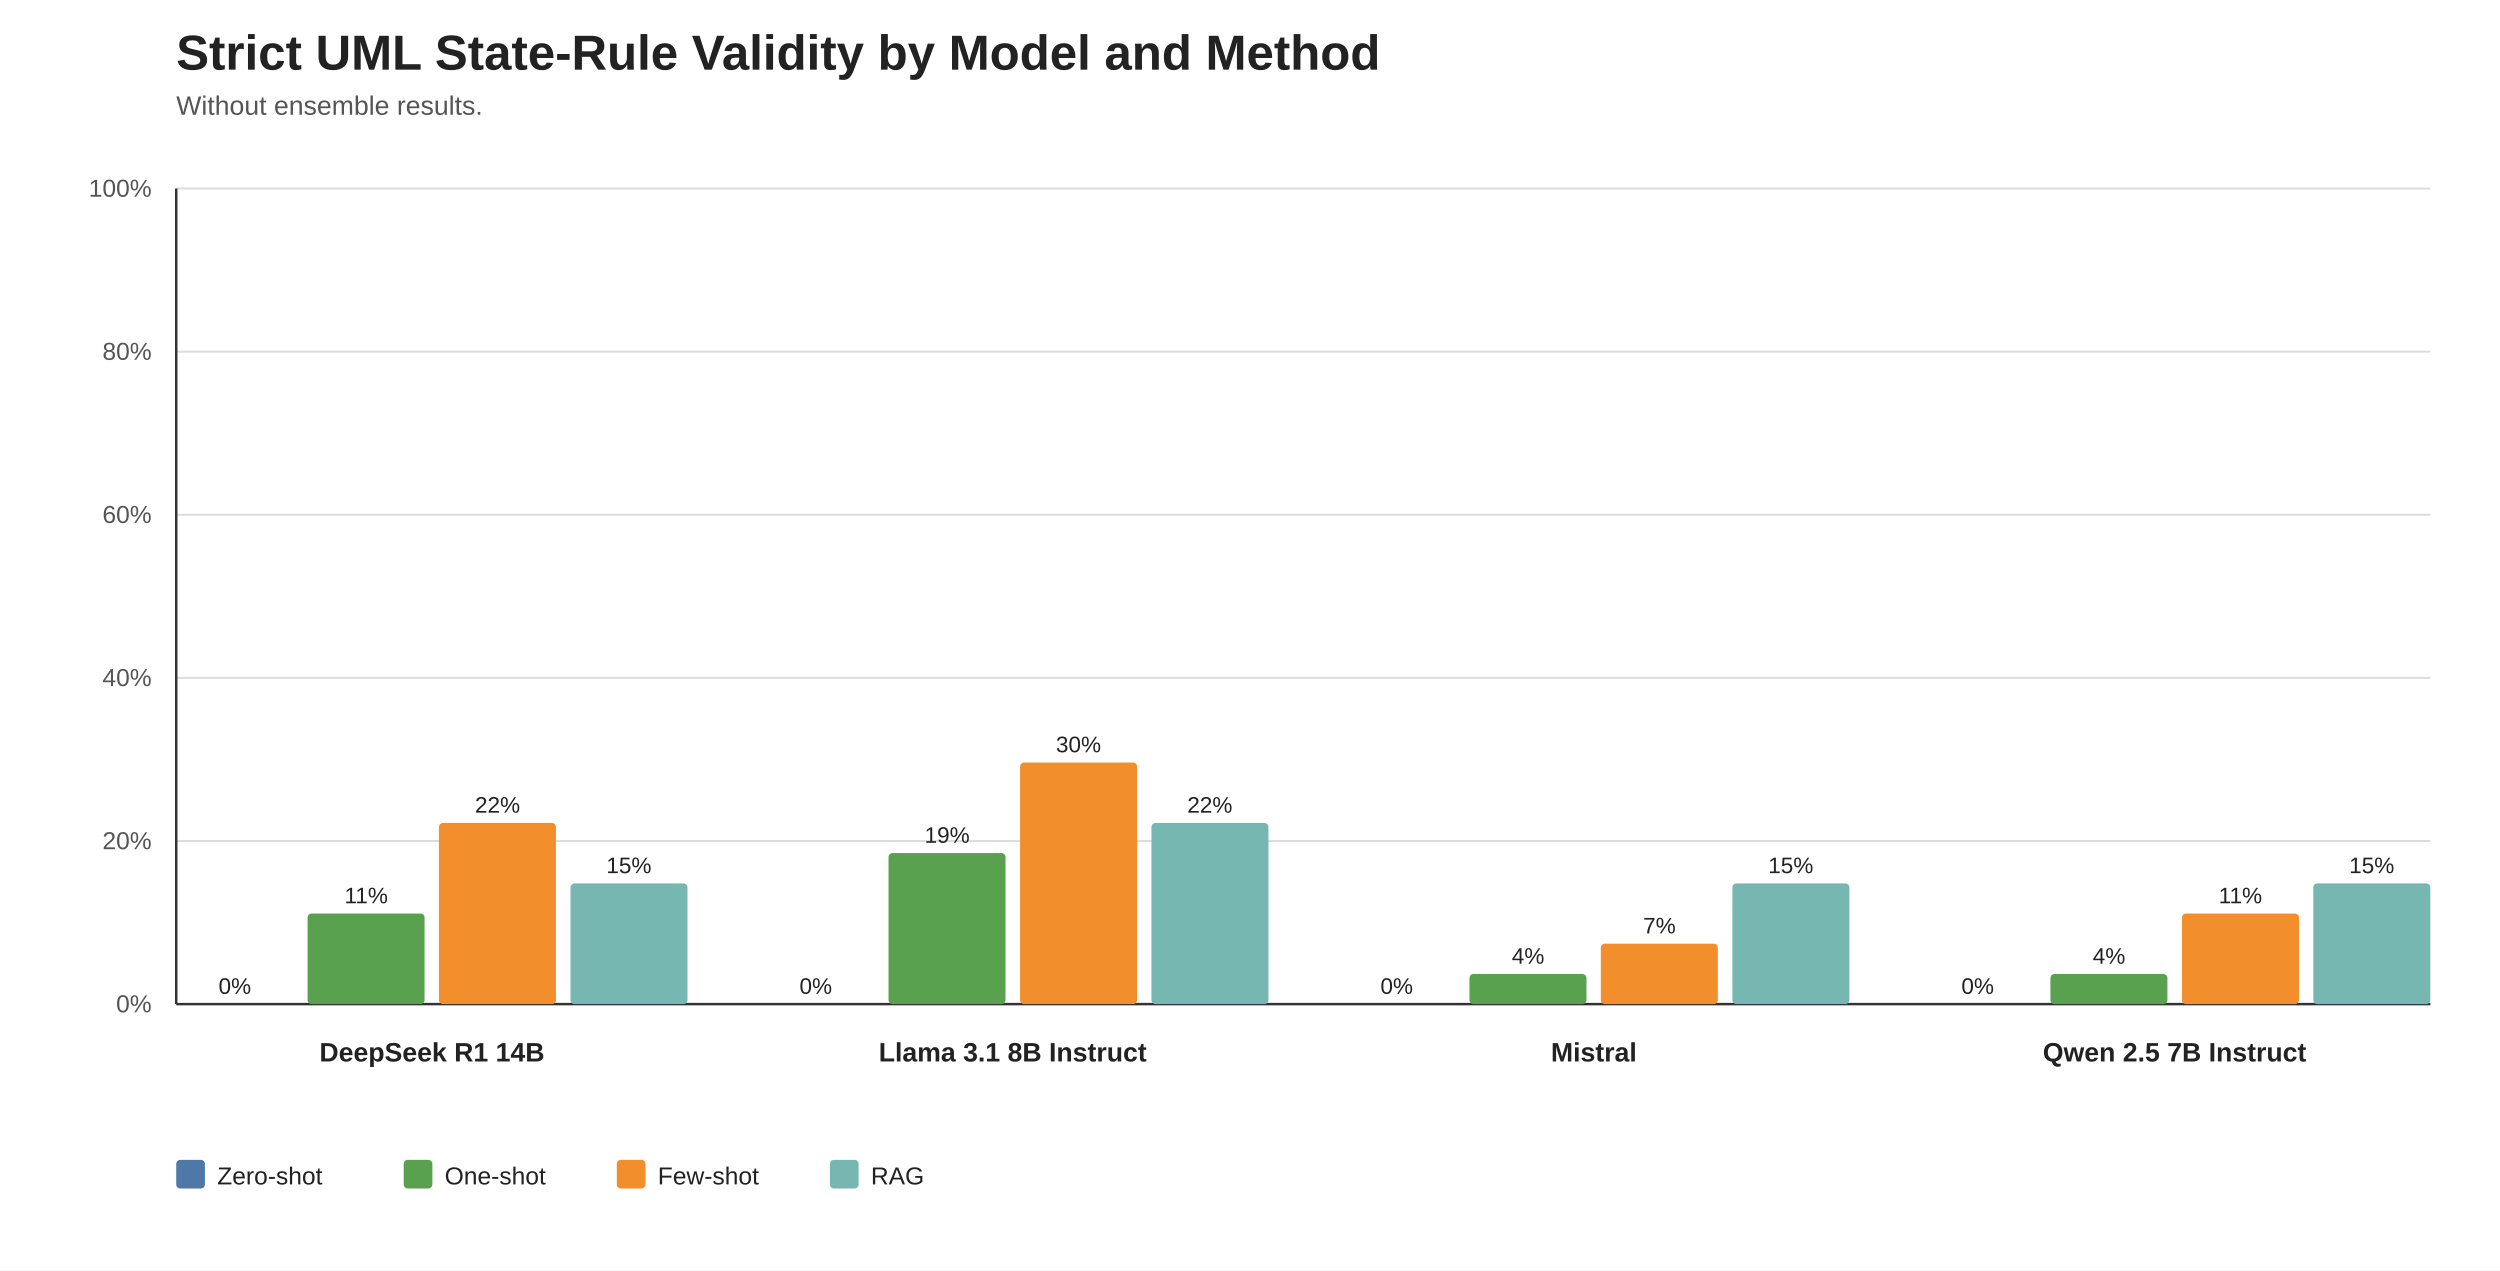
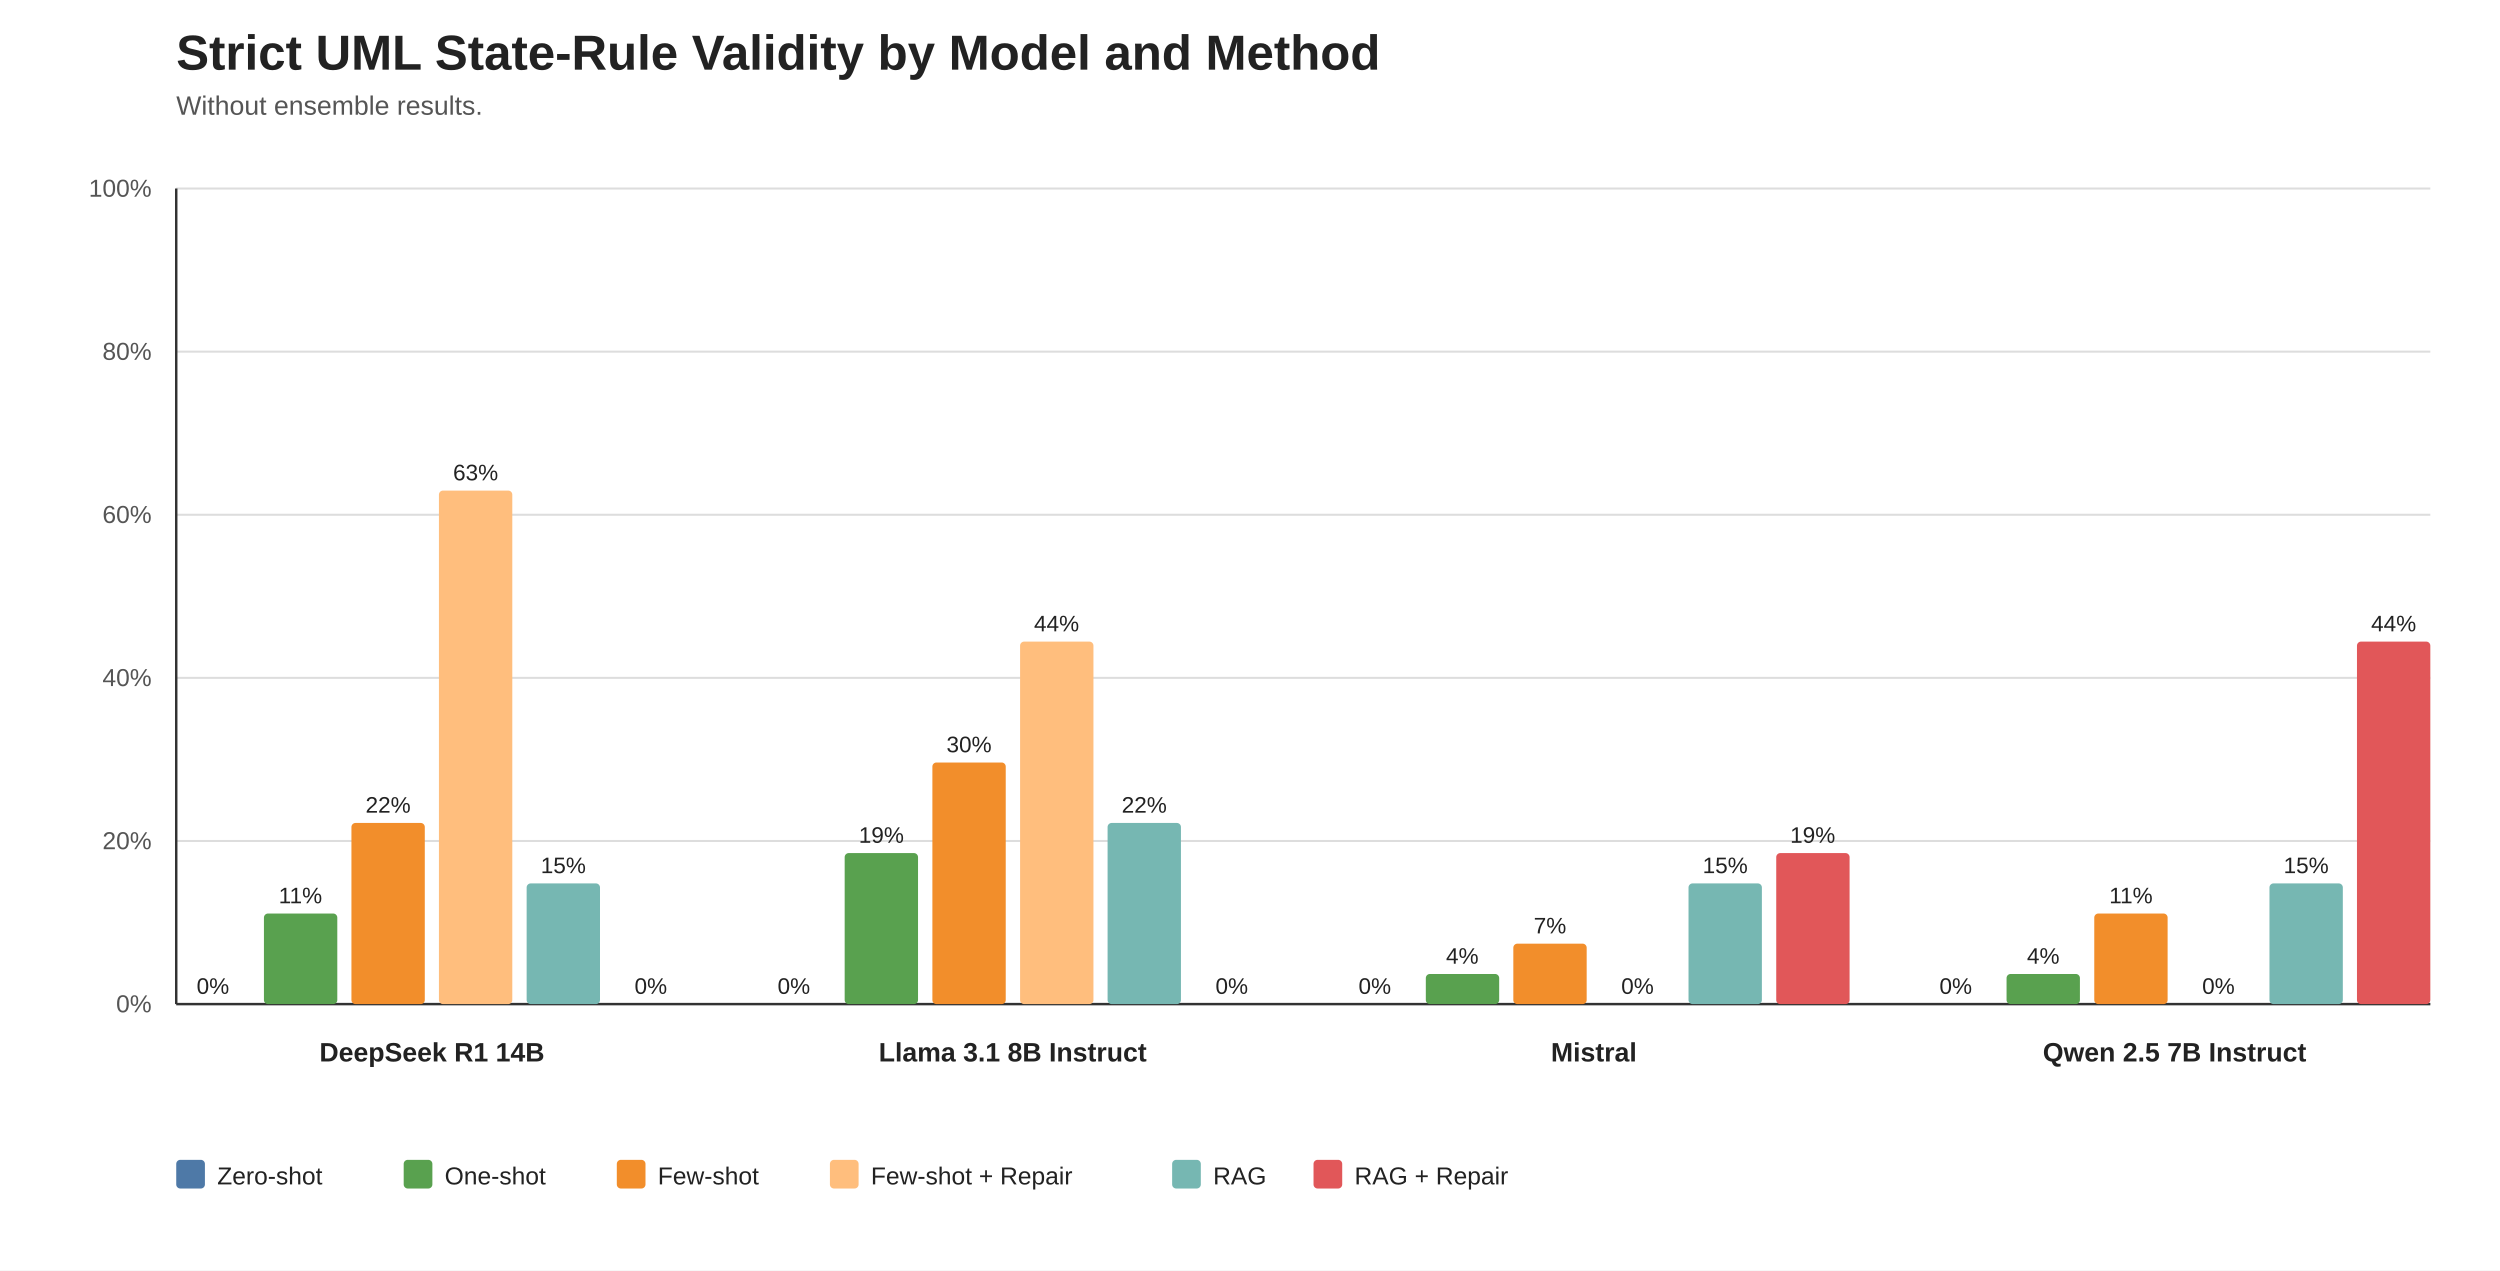
<svg xmlns="http://www.w3.org/2000/svg" width="1220" height="620" viewBox="0 0 1220 620">
  <style>
text { font-family: Arial, Helvetica, sans-serif; fill: #222; }
.title { font-size: 24px; font-weight: 700; }
.subtitle { font-size: 13px; fill: #555; }
.axis { stroke: #333; stroke-width: 1.2; }
.grid { stroke: #ddd; stroke-width: 1; }
.tick { font-size: 12px; fill: #555; }
.model { font-size: 13px; font-weight: 700; }
.value { font-size: 11px; fill: #222; }
.legend { font-size: 12px; }
</style>
  <rect width="100%" height="100%" fill="#fff" />
  <text class="title" x="86" y="34">Strict UML State-Rule Validity by Model and Method</text>
  <text class="subtitle" x="86" y="56">Without ensemble results.</text>
  <line class="grid" x1="86" y1="490.0" x2="1186" y2="490.0" />
  <text class="tick" x="74" y="494.0" text-anchor="end">0%</text>
  <line class="grid" x1="86" y1="410.4" x2="1186" y2="410.4" />
  <text class="tick" x="74" y="414.4" text-anchor="end">20%</text>
  <line class="grid" x1="86" y1="330.8" x2="1186" y2="330.8" />
  <text class="tick" x="74" y="334.8" text-anchor="end">40%</text>
  <line class="grid" x1="86" y1="251.2" x2="1186" y2="251.2" />
  <text class="tick" x="74" y="255.2" text-anchor="end">60%</text>
  <line class="grid" x1="86" y1="171.6" x2="1186" y2="171.6" />
  <text class="tick" x="74" y="175.6" text-anchor="end">80%</text>
  <line class="grid" x1="86" y1="92.0" x2="1186" y2="92.0" />
  <text class="tick" x="74" y="96.0" text-anchor="end">100%</text>
  <line class="axis" x1="86" y1="92" x2="86" y2="490" />
  <line class="axis" x1="86" y1="490" x2="1186" y2="490" />
-   <rect x="86.0" y="490.0" width="57.1" height="0.0" rx="2" fill="#4E79A7" />
-   <text class="value" x="114.6" y="485.0" text-anchor="middle">0%</text>
-   <rect x="150.1" y="445.8" width="57.1" height="44.2" rx="2" fill="#59A14F" />
-   <text class="value" x="178.7" y="440.8" text-anchor="middle">11%</text>
-   <rect x="214.2" y="401.6" width="57.1" height="88.4" rx="2" fill="#F28E2B" />
-   <text class="value" x="242.8" y="396.6" text-anchor="middle">22%</text>
-   <rect x="278.4" y="431.1" width="57.1" height="58.9" rx="2" fill="#76B7B2" />
-   <text class="value" x="306.9" y="426.1" text-anchor="middle">15%</text>
+   <rect x="86.0" y="490.0" width="35.8" height="0.0" rx="2" fill="#4E79A7" />
+   <text class="value" x="103.9" y="485.0" text-anchor="middle">0%</text>
+   <rect x="128.8" y="445.8" width="35.8" height="44.2" rx="2" fill="#59A14F" />
+   <text class="value" x="146.6" y="440.8" text-anchor="middle">11%</text>
+   <rect x="171.5" y="401.6" width="35.8" height="88.4" rx="2" fill="#F28E2B" />
+   <text class="value" x="189.4" y="396.6" text-anchor="middle">22%</text>
+   <rect x="214.2" y="239.4" width="35.8" height="250.6" rx="2" fill="#FFBE7D" />
+   <text class="value" x="232.1" y="234.4" text-anchor="middle">63%</text>
+   <rect x="257.0" y="431.1" width="35.8" height="58.9" rx="2" fill="#76B7B2" />
+   <text class="value" x="274.9" y="426.1" text-anchor="middle">15%</text>
+   <rect x="299.8" y="490.0" width="35.8" height="0.0" rx="2" fill="#E15759" />
+   <text class="value" x="317.6" y="485.0" text-anchor="middle">0%</text>
  <text class="model" x="210.8" y="518" text-anchor="middle">DeepSeek R1 14B</text>
-   <rect x="369.5" y="490.0" width="57.1" height="0.0" rx="2" fill="#4E79A7" />
-   <text class="value" x="398.1" y="485.0" text-anchor="middle">0%</text>
-   <rect x="433.6" y="416.3" width="57.1" height="73.7" rx="2" fill="#59A14F" />
-   <text class="value" x="462.2" y="411.3" text-anchor="middle">19%</text>
-   <rect x="497.8" y="372.1" width="57.1" height="117.9" rx="2" fill="#F28E2B" />
-   <text class="value" x="526.3" y="367.1" text-anchor="middle">30%</text>
-   <rect x="561.9" y="401.6" width="57.1" height="88.4" rx="2" fill="#76B7B2" />
-   <text class="value" x="590.4" y="396.6" text-anchor="middle">22%</text>
+   <rect x="369.5" y="490.0" width="35.8" height="0.0" rx="2" fill="#4E79A7" />
+   <text class="value" x="387.4" y="485.0" text-anchor="middle">0%</text>
+   <rect x="412.2" y="416.3" width="35.8" height="73.7" rx="2" fill="#59A14F" />
+   <text class="value" x="430.1" y="411.3" text-anchor="middle">19%</text>
+   <rect x="455.0" y="372.1" width="35.8" height="117.9" rx="2" fill="#F28E2B" />
+   <text class="value" x="472.9" y="367.1" text-anchor="middle">30%</text>
+   <rect x="497.8" y="313.1" width="35.8" height="176.9" rx="2" fill="#FFBE7D" />
+   <text class="value" x="515.6" y="308.1" text-anchor="middle">44%</text>
+   <rect x="540.5" y="401.6" width="35.8" height="88.4" rx="2" fill="#76B7B2" />
+   <text class="value" x="558.4" y="396.6" text-anchor="middle">22%</text>
+   <rect x="583.2" y="490.0" width="35.8" height="0.0" rx="2" fill="#E15759" />
+   <text class="value" x="601.1" y="485.0" text-anchor="middle">0%</text>
  <text class="model" x="494.2" y="518" text-anchor="middle">Llama 3.1 8B Instruct</text>
-   <rect x="653.0" y="490.0" width="57.1" height="0.0" rx="2" fill="#4E79A7" />
-   <text class="value" x="681.6" y="485.0" text-anchor="middle">0%</text>
-   <rect x="717.1" y="475.3" width="57.1" height="14.7" rx="2" fill="#59A14F" />
-   <text class="value" x="745.7" y="470.3" text-anchor="middle">4%</text>
-   <rect x="781.2" y="460.5" width="57.1" height="29.5" rx="2" fill="#F28E2B" />
-   <text class="value" x="809.8" y="455.5" text-anchor="middle">7%</text>
-   <rect x="845.4" y="431.1" width="57.1" height="58.9" rx="2" fill="#76B7B2" />
-   <text class="value" x="873.9" y="426.1" text-anchor="middle">15%</text>
+   <rect x="653.0" y="490.0" width="35.8" height="0.0" rx="2" fill="#4E79A7" />
+   <text class="value" x="670.9" y="485.0" text-anchor="middle">0%</text>
+   <rect x="695.8" y="475.3" width="35.8" height="14.7" rx="2" fill="#59A14F" />
+   <text class="value" x="713.6" y="470.3" text-anchor="middle">4%</text>
+   <rect x="738.5" y="460.5" width="35.8" height="29.5" rx="2" fill="#F28E2B" />
+   <text class="value" x="756.4" y="455.5" text-anchor="middle">7%</text>
+   <rect x="781.2" y="490.0" width="35.8" height="0.0" rx="2" fill="#FFBE7D" />
+   <text class="value" x="799.1" y="485.0" text-anchor="middle">0%</text>
+   <rect x="824.0" y="431.1" width="35.8" height="58.9" rx="2" fill="#76B7B2" />
+   <text class="value" x="841.9" y="426.1" text-anchor="middle">15%</text>
+   <rect x="866.8" y="416.3" width="35.8" height="73.7" rx="2" fill="#E15759" />
+   <text class="value" x="884.6" y="411.3" text-anchor="middle">19%</text>
  <text class="model" x="777.8" y="518" text-anchor="middle">Mistral</text>
-   <rect x="936.5" y="490.0" width="57.1" height="0.0" rx="2" fill="#4E79A7" />
-   <text class="value" x="965.1" y="485.0" text-anchor="middle">0%</text>
-   <rect x="1000.6" y="475.3" width="57.1" height="14.7" rx="2" fill="#59A14F" />
-   <text class="value" x="1029.2" y="470.3" text-anchor="middle">4%</text>
-   <rect x="1064.8" y="445.8" width="57.1" height="44.2" rx="2" fill="#F28E2B" />
-   <text class="value" x="1093.3" y="440.8" text-anchor="middle">11%</text>
-   <rect x="1128.9" y="431.1" width="57.1" height="58.9" rx="2" fill="#76B7B2" />
-   <text class="value" x="1157.4" y="426.1" text-anchor="middle">15%</text>
+   <rect x="936.5" y="490.0" width="35.8" height="0.0" rx="2" fill="#4E79A7" />
+   <text class="value" x="954.4" y="485.0" text-anchor="middle">0%</text>
+   <rect x="979.2" y="475.3" width="35.8" height="14.7" rx="2" fill="#59A14F" />
+   <text class="value" x="997.1" y="470.3" text-anchor="middle">4%</text>
+   <rect x="1022.0" y="445.8" width="35.8" height="44.2" rx="2" fill="#F28E2B" />
+   <text class="value" x="1039.9" y="440.8" text-anchor="middle">11%</text>
+   <rect x="1064.8" y="490.0" width="35.8" height="0.0" rx="2" fill="#FFBE7D" />
+   <text class="value" x="1082.6" y="485.0" text-anchor="middle">0%</text>
+   <rect x="1107.5" y="431.1" width="35.8" height="58.9" rx="2" fill="#76B7B2" />
+   <text class="value" x="1125.4" y="426.1" text-anchor="middle">15%</text>
+   <rect x="1150.2" y="313.1" width="35.8" height="176.9" rx="2" fill="#E15759" />
+   <text class="value" x="1168.1" y="308.1" text-anchor="middle">44%</text>
  <text class="model" x="1061.2" y="518" text-anchor="middle">Qwen 2.5 7B Instruct</text>
  <rect x="86" y="566" width="14" height="14" fill="#4E79A7" rx="2" />
  <text class="legend" x="106" y="578">Zero-shot</text>
  <rect x="197" y="566" width="14" height="14" fill="#59A14F" rx="2" />
  <text class="legend" x="217" y="578">One-shot</text>
  <rect x="301" y="566" width="14" height="14" fill="#F28E2B" rx="2" />
  <text class="legend" x="321" y="578">Few-shot</text>
-   <rect x="405" y="566" width="14" height="14" fill="#76B7B2" rx="2" />
-   <text class="legend" x="425" y="578">RAG</text>
+   <rect x="405" y="566" width="14" height="14" fill="#FFBE7D" rx="2" />
+   <text class="legend" x="425" y="578">Few-shot + Repair</text>
+   <rect x="572" y="566" width="14" height="14" fill="#76B7B2" rx="2" />
+   <text class="legend" x="592" y="578">RAG</text>
+   <rect x="641" y="566" width="14" height="14" fill="#E15759" rx="2" />
+   <text class="legend" x="661" y="578">RAG + Repair</text>
</svg>
